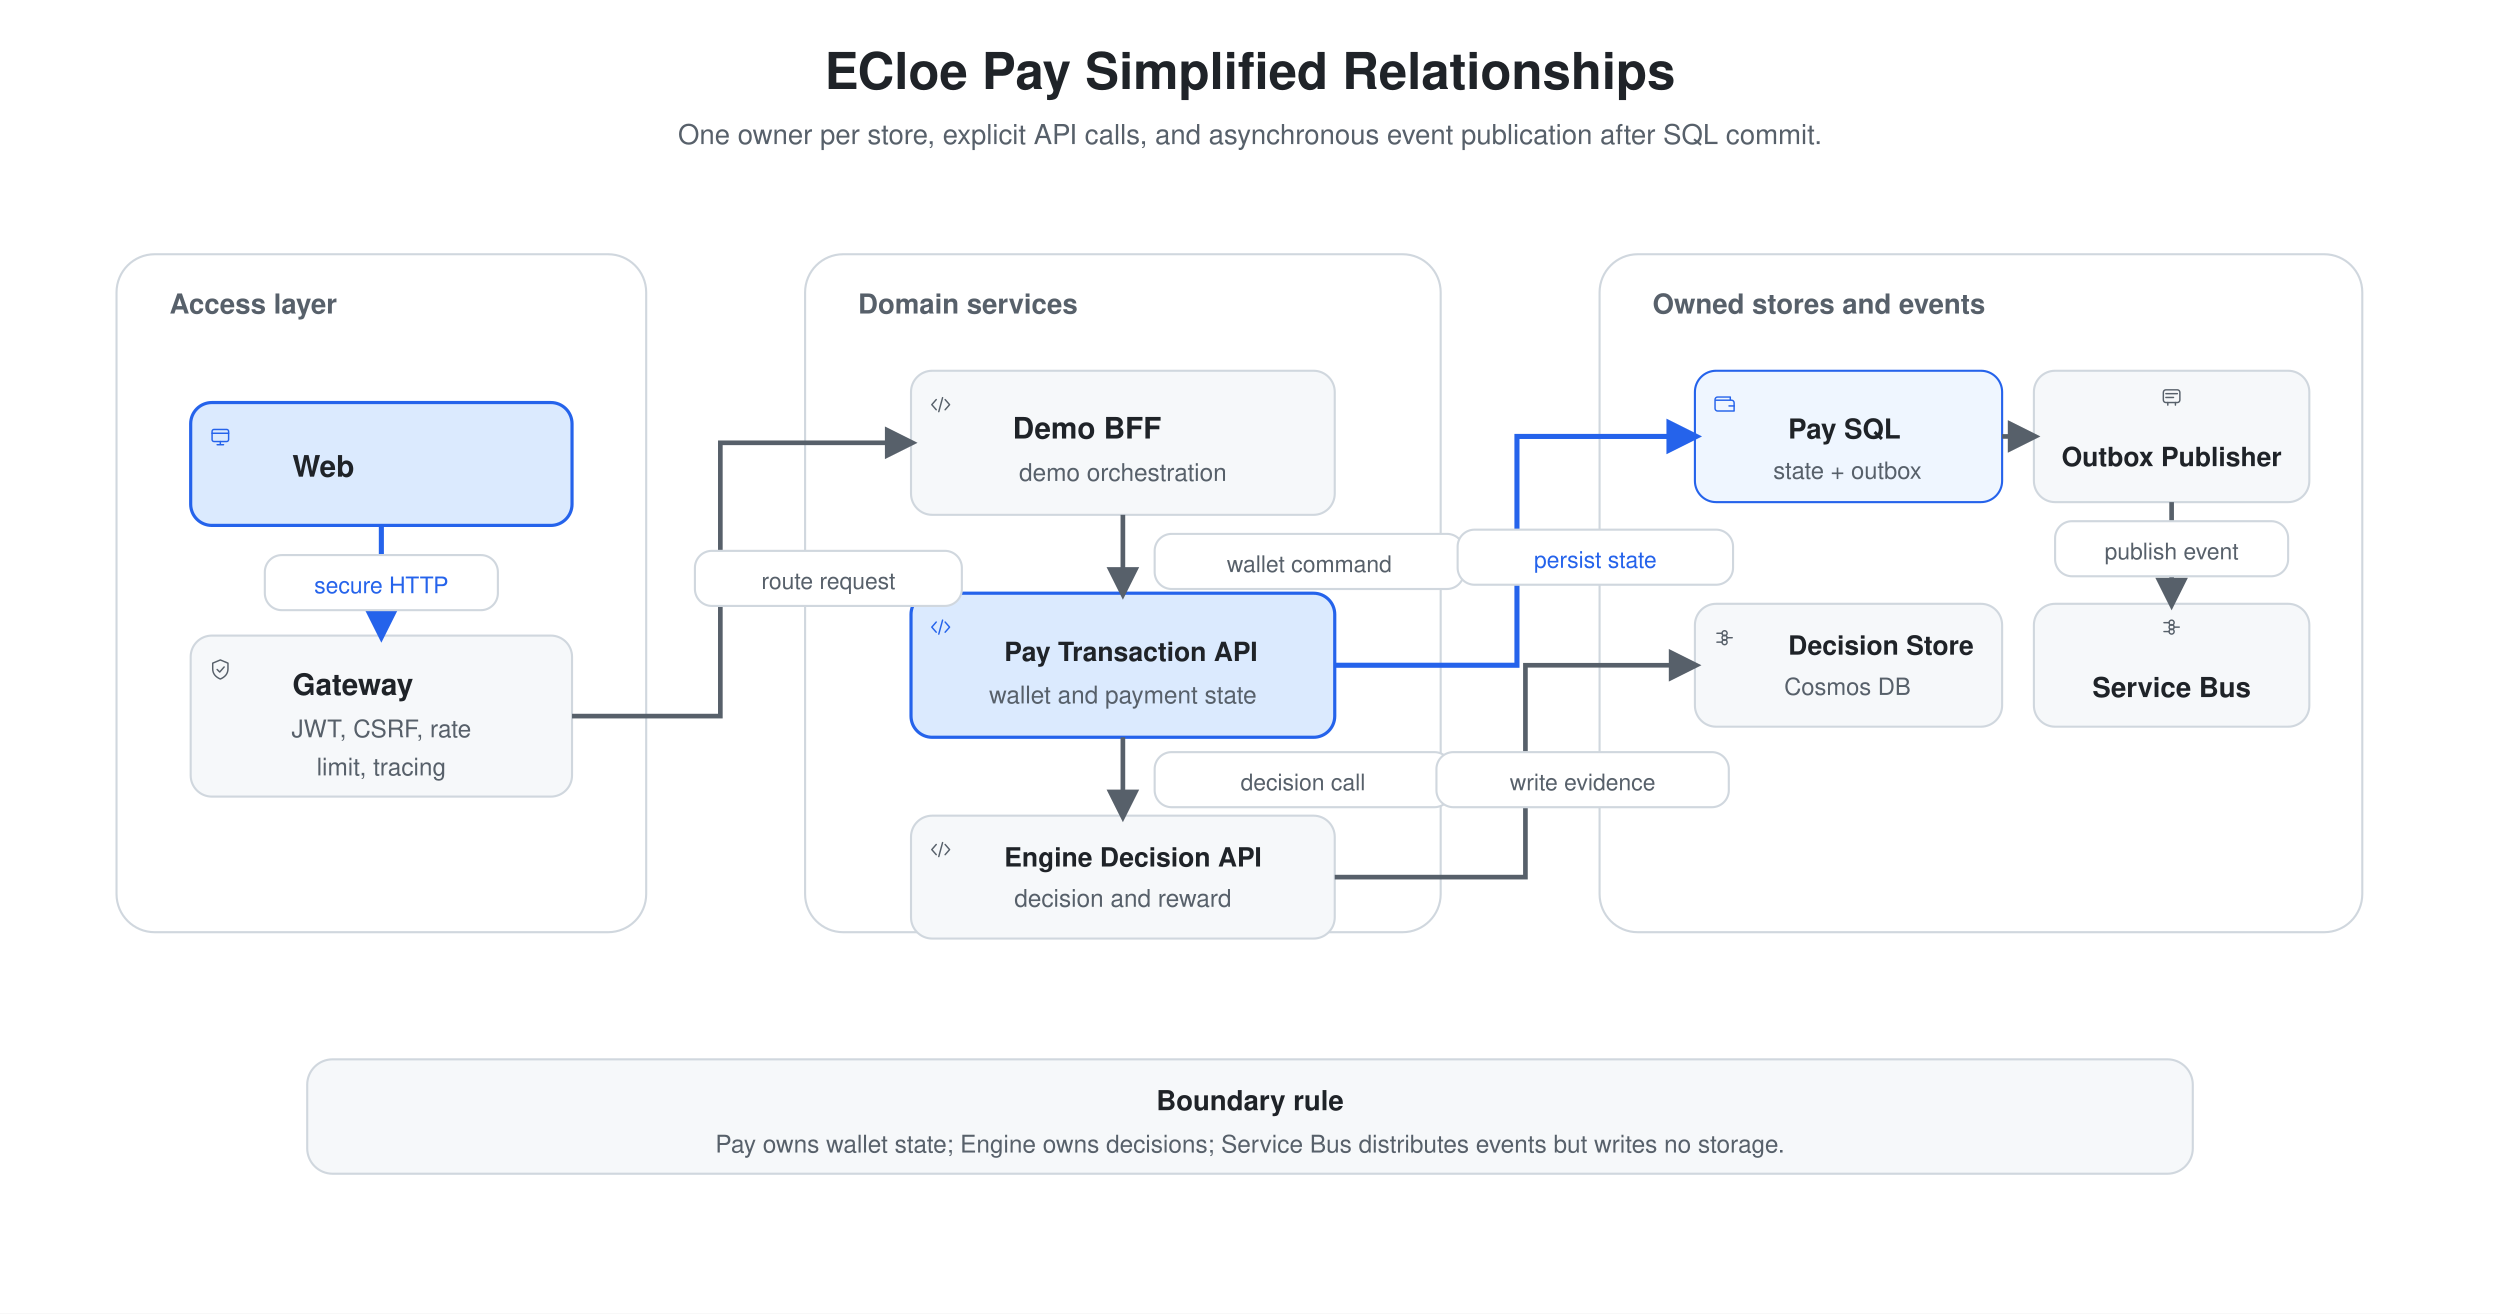
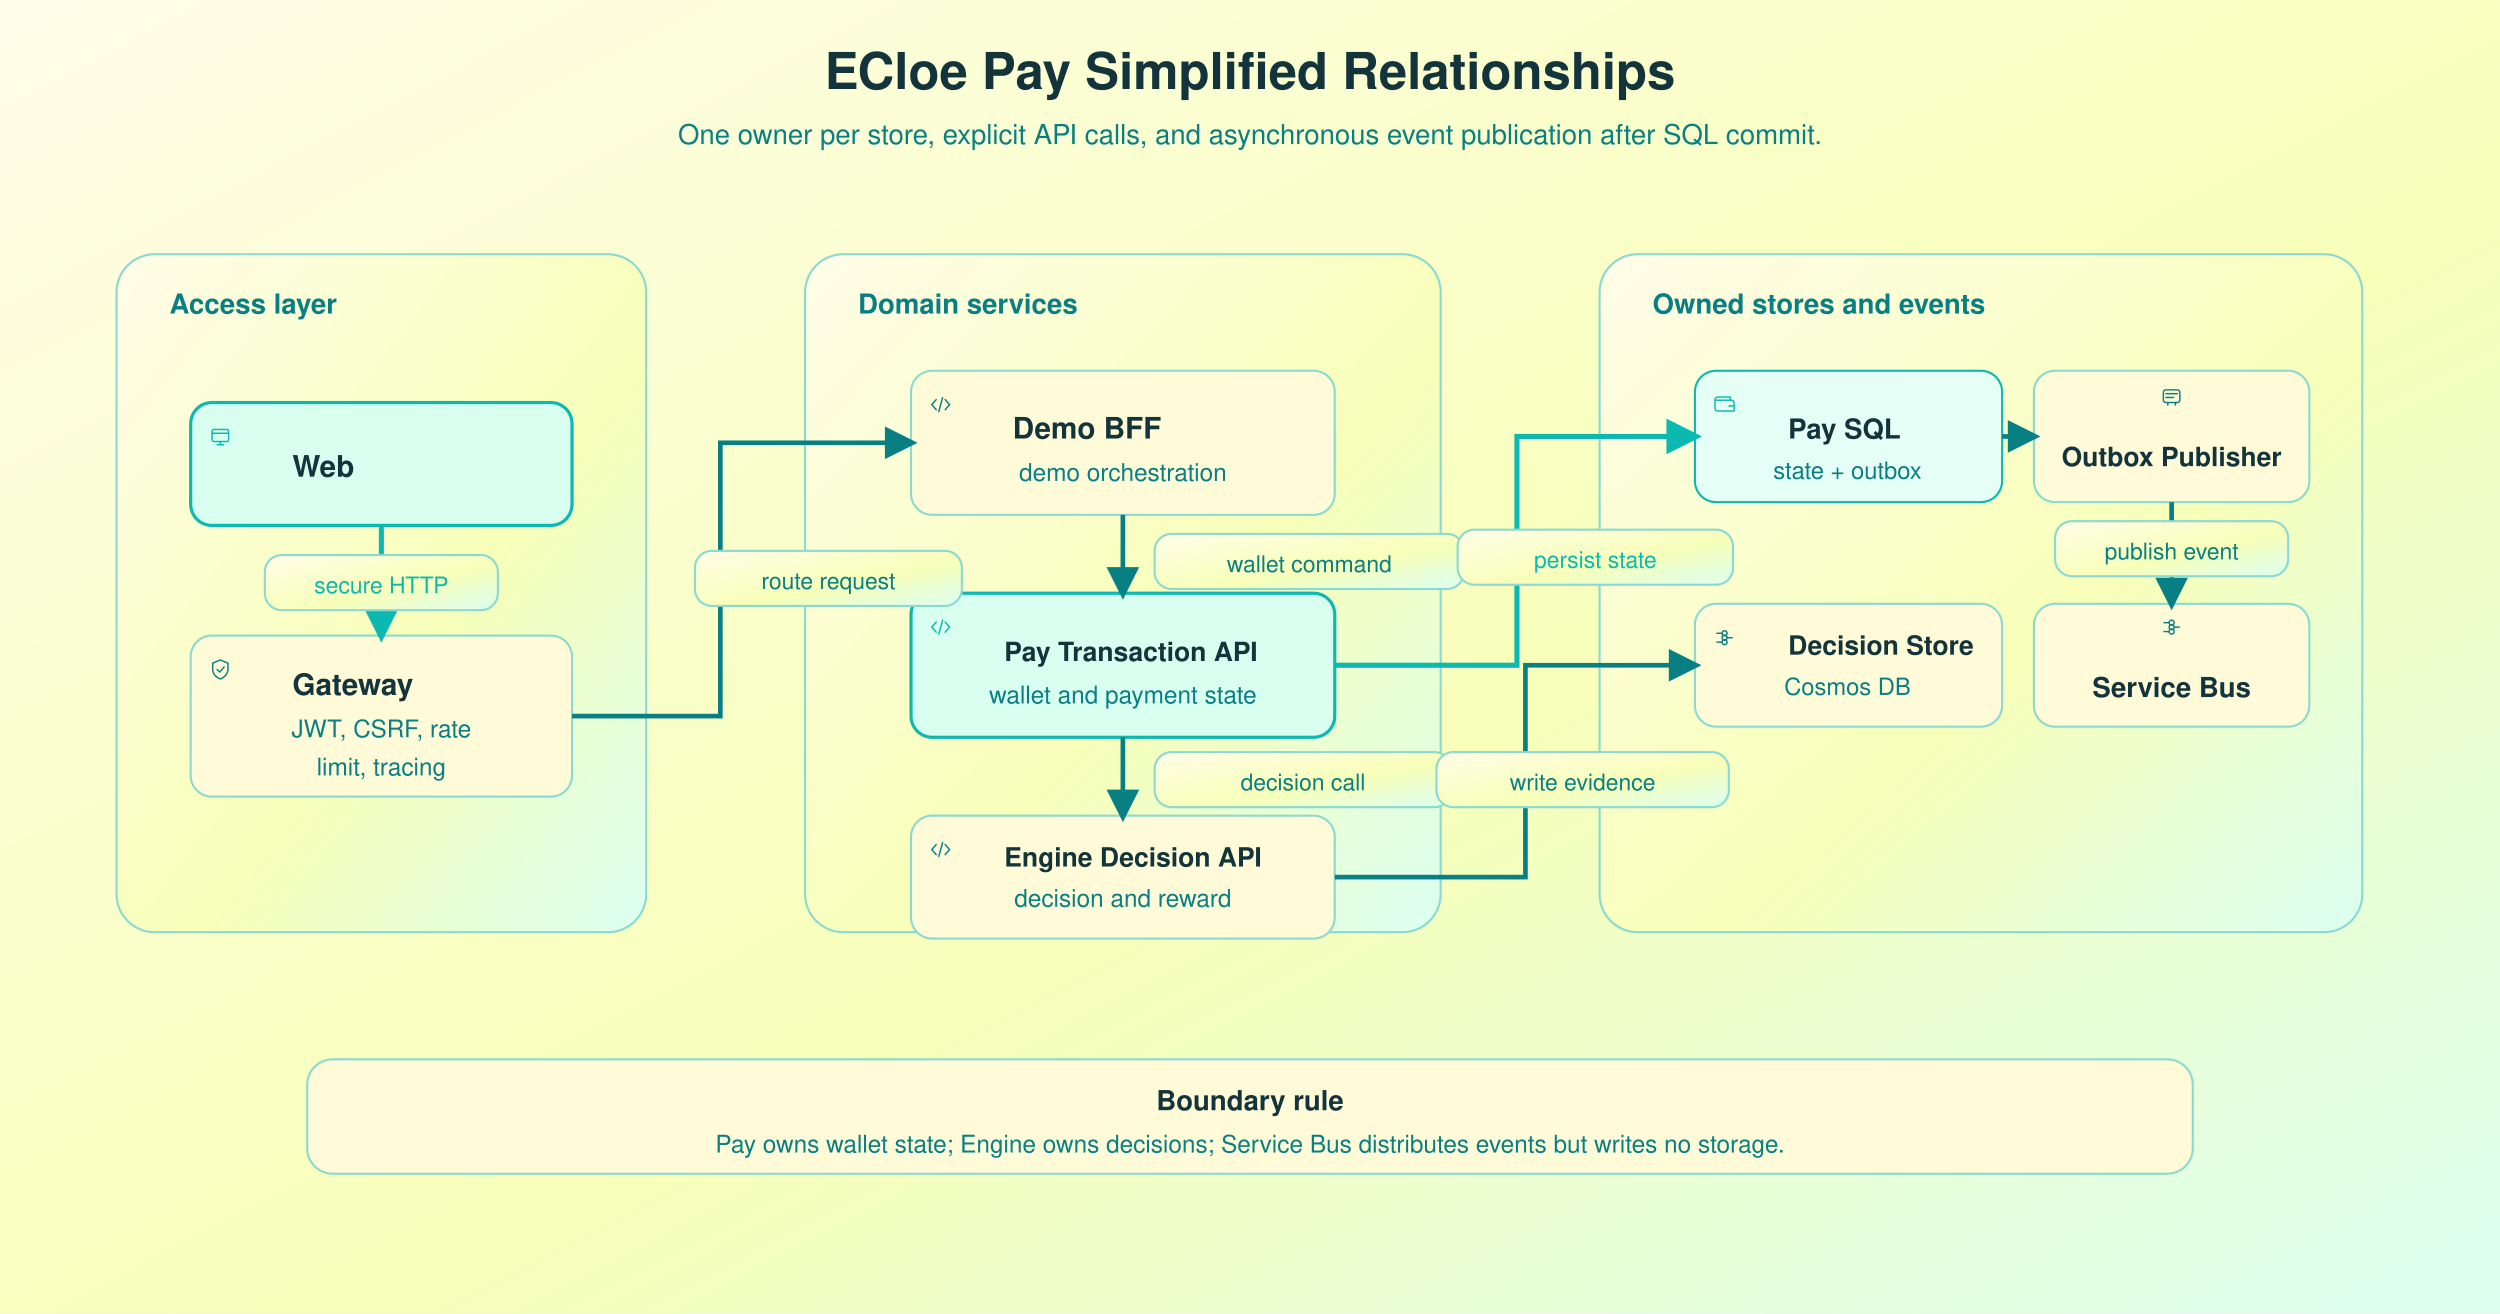
<svg xmlns="http://www.w3.org/2000/svg" viewBox="0 0 1180 620" role="img" aria-labelledby="title desc">
  <defs>
+     <linearGradient id="ecloeBg" x1="0" y1="0" x2="1" y2="1">
+       <stop offset="0%" stop-color="#fffde8" />
+       <stop offset="58%" stop-color="#f7ffb9" />
+       <stop offset="100%" stop-color="#dcfff0" />
+     </linearGradient>
    <marker id="arrow" viewBox="0 0 10 10" refX="8" refY="5" markerWidth="7" markerHeight="7" orient="auto-start-reverse">
-       <path d="M 0 0 L 10 5 L 0 10 z" fill="#57606a" />
+       <path d="M 0 0 L 10 5 L 0 10 z" fill="#087f83" />
    </marker>
    <marker id="arrow-blue" viewBox="0 0 10 10" refX="8" refY="5" markerWidth="7" markerHeight="7" orient="auto-start-reverse">
-       <path d="M 0 0 L 10 5 L 0 10 z" fill="#2563eb" />
+       <path d="M 0 0 L 10 5 L 0 10 z" fill="#0bb9b0" />
    </marker>
    <g id="icon-web" fill="none" stroke="currentColor" stroke-width="2.3" stroke-linecap="round" stroke-linejoin="round">
      <rect x="7" y="9" width="26" height="19" rx="3" />
      <path d="M7 15h26M15 33h10M20 28v5" />
    </g>
    <g id="icon-shield" fill="none" stroke="currentColor" stroke-width="2.3" stroke-linecap="round" stroke-linejoin="round">
      <path d="M20 5l12 5v9c0 8-5 13-12 16C13 32 8 27 8 19v-9l12-5z" />
      <path d="M15 20l4 4 7-8" />
    </g>
    <g id="icon-api" fill="none" stroke="currentColor" stroke-width="2.3" stroke-linecap="round" stroke-linejoin="round">
      <path d="M13 12l-7 8 7 8M27 12l7 8-7 8M23 9l-6 22" />
    </g>
    <g id="icon-wallet" fill="none" stroke="currentColor" stroke-width="2.3" stroke-linecap="round" stroke-linejoin="round">
      <path d="M7 13h24a4 4 0 0 1 4 4v13H9a4 4 0 0 1-4-4V12a4 4 0 0 1 4-4h20v5" />
      <path d="M27 22h8M29 22h1" />
    </g>
    <g id="icon-cart" fill="none" stroke="currentColor" stroke-width="2.3" stroke-linecap="round" stroke-linejoin="round">
      <path d="M6 8h4l4 17h16l4-12H13" />
      <circle cx="17" cy="32" r="2.4" />
      <circle cx="29" cy="32" r="2.4" />
    </g>
    <g id="icon-decision" fill="none" stroke="currentColor" stroke-width="2.3" stroke-linecap="round" stroke-linejoin="round">
      <path d="M8 13h8M8 27h8M24 20h8" />
      <circle cx="20" cy="13" r="4" />
      <circle cx="20" cy="27" r="4" />
      <circle cx="20" cy="20" r="4" />
    </g>
    <g id="icon-database" fill="none" stroke="currentColor" stroke-width="2.3" stroke-linecap="round" stroke-linejoin="round">
      <ellipse cx="20" cy="10" rx="12" ry="5" />
      <path d="M8 10v18c0 3 5 5 12 5s12-2 12-5V10" />
      <path d="M8 19c0 3 5 5 12 5s12-2 12-5" />
    </g>
    <g id="icon-bus" fill="none" stroke="currentColor" stroke-width="2.3" stroke-linecap="round" stroke-linejoin="round">
      <rect x="7" y="10" width="26" height="20" rx="4" />
      <path d="M11 16h18M11 22h12" />
      <path d="M14 34v-4M26 34v-4" />
    </g>
    <g id="icon-worker" fill="none" stroke="currentColor" stroke-width="2.3" stroke-linecap="round" stroke-linejoin="round">
      <circle cx="20" cy="20" r="5" />
      <path d="M20 6v5M20 29v5M6 20h5M29 20h5M10 10l4 4M26 26l4 4M30 10l-4 4M14 26l-4 4" />
    </g>
    <g id="icon-artifact" fill="none" stroke="currentColor" stroke-width="2.3" stroke-linecap="round" stroke-linejoin="round">
      <path d="M7 12h10l3 4h13v15H7z" />
      <path d="M15 25h10M20 20v10" />
    </g>
    <g id="icon-chart" fill="none" stroke="currentColor" stroke-width="2.3" stroke-linecap="round" stroke-linejoin="round">
      <path d="M8 31h24" />
      <rect x="10" y="20" width="5" height="11" rx="1" />
      <rect x="18" y="14" width="5" height="17" rx="1" />
      <rect x="26" y="9" width="5" height="22" rx="1" />
    </g>
    <g id="icon-doc" fill="none" stroke="currentColor" stroke-width="2.3" stroke-linecap="round" stroke-linejoin="round">
      <path d="M12 6h12l6 6v22H12z" />
      <path d="M24 6v8h6M16 20h12M16 26h12" />
    </g>
    <g id="icon-eye" fill="none" stroke="currentColor" stroke-width="2.3" stroke-linecap="round" stroke-linejoin="round">
      <path d="M5 20s6-9 15-9 15 9 15 9-6 9-15 9-15-9-15-9z" />
      <circle cx="20" cy="20" r="4" />
    </g>
  </defs>
-   <rect width="1180" height="620" fill="#ffffff" />
-   <text x="590" y="42" text-anchor="middle" font-family="Segoe UI, Helvetica, Arial, sans-serif" font-size="24" font-weight="700" fill="#1f2328">ECloe Pay Simplified Relationships</text>
-   <text x="590" y="68" text-anchor="middle" font-family="Segoe UI, Helvetica, Arial, sans-serif" font-size="13" fill="#57606a">One owner per store, explicit API calls, and asynchronous event publication after SQL commit.</text>
-   <rect x="55" y="120" width="250" height="320" rx="18" fill="#ffffff" stroke="#d0d7de" />
-   <text x="80" y="148" font-family="Segoe UI, Helvetica, Arial, sans-serif" font-size="13" font-weight="700" fill="#57606a">Access layer</text>
-   <rect x="90" y="190" width="180" height="58" rx="10" fill="#dbeafe" stroke="#2563eb" stroke-width="1.5" data-card="true" />
-   <use href="#icon-web" transform="translate(98 200) scale(0.30)" color="#2563eb" aria-hidden="true" />
-   <text x="138" y="225" text-anchor="start" font-family="Segoe UI, Helvetica, Arial, sans-serif" font-size="14" font-weight="700" fill="#1f2328">Web</text>
-   <rect x="90" y="300" width="180" height="76" rx="10" fill="#f6f8fa" stroke="#d0d7de" data-card="true" />
-   <use href="#icon-shield" transform="translate(98 310) scale(0.30)" color="#57606a" aria-hidden="true" />
-   <text x="138" y="328" text-anchor="start" font-family="Segoe UI, Helvetica, Arial, sans-serif" font-size="14" font-weight="700" fill="#1f2328">Gateway</text>
-   <text x="180" y="348" text-anchor="middle" font-family="Segoe UI, Helvetica, Arial, sans-serif" font-size="11.5" fill="#57606a">JWT, CSRF, rate</text>
-   <text x="180" y="366" text-anchor="middle" font-family="Segoe UI, Helvetica, Arial, sans-serif" font-size="11.5" fill="#57606a">limit, tracing</text>
-   <line x1="180" y1="248" x2="180" y2="300" stroke="#2563eb" stroke-width="2.4" marker-end="url(#arrow-blue)" />
-   <rect x="125" y="262" width="110" height="26" rx="8" fill="#ffffff" stroke="#d0d7de" />
-   <text x="180" y="280" text-anchor="middle" font-family="Segoe UI, Helvetica, Arial, sans-serif" font-size="10.8" fill="#2563eb">secure HTTP</text>
-   <rect x="380" y="120" width="300" height="320" rx="18" fill="#ffffff" stroke="#d0d7de" />
-   <text x="405" y="148" font-family="Segoe UI, Helvetica, Arial, sans-serif" font-size="13" font-weight="700" fill="#57606a">Domain services</text>
-   <rect x="430" y="175" width="200" height="68" rx="10" fill="#f6f8fa" stroke="#d0d7de" data-card="true" />
-   <use href="#icon-api" transform="translate(438 185) scale(0.30)" color="#57606a" aria-hidden="true" />
-   <text x="478" y="207" text-anchor="start" font-family="Segoe UI, Helvetica, Arial, sans-serif" font-size="14" font-weight="700" fill="#1f2328">Demo BFF</text>
-   <text x="530" y="227" text-anchor="middle" font-family="Segoe UI, Helvetica, Arial, sans-serif" font-size="11.5" fill="#57606a">demo orchestration</text>
-   <rect x="430" y="280" width="200" height="68" rx="10" fill="#dbeafe" stroke="#2563eb" stroke-width="1.5" data-card="true" />
-   <use href="#icon-api" transform="translate(438 290) scale(0.30)" color="#2563eb" aria-hidden="true" />
-   <text x="474" y="312" text-anchor="start" font-family="Segoe UI, Helvetica, Arial, sans-serif" font-size="12.5" font-weight="700" fill="#1f2328">Pay Transaction API</text>
-   <text x="530" y="332" text-anchor="middle" font-family="Segoe UI, Helvetica, Arial, sans-serif" font-size="11.5" fill="#57606a">wallet and payment state</text>
-   <rect x="430" y="385" width="200" height="58" rx="10" fill="#f6f8fa" stroke="#d0d7de" data-card="true" />
-   <use href="#icon-api" transform="translate(438 395) scale(0.30)" color="#57606a" aria-hidden="true" />
-   <text x="474" y="409" text-anchor="start" font-family="Segoe UI, Helvetica, Arial, sans-serif" font-size="12.5" font-weight="700" fill="#1f2328">Engine Decision API</text>
-   <text x="530" y="428" text-anchor="middle" font-family="Segoe UI, Helvetica, Arial, sans-serif" font-size="11.5" fill="#57606a">decision and reward</text>
-   <polyline points="270,338 340,338 340,209 430,209" fill="none" stroke="#57606a" stroke-width="2.2" marker-end="url(#arrow)" />
-   <line x1="530" y1="243" x2="530" y2="280" stroke="#57606a" stroke-width="2.2" marker-end="url(#arrow)" />
-   <line x1="530" y1="348" x2="530" y2="385" stroke="#57606a" stroke-width="2.2" marker-end="url(#arrow)" />
-   <rect x="328" y="260" width="126" height="26" rx="8" fill="#ffffff" stroke="#d0d7de" />
-   <text x="391" y="278" text-anchor="middle" font-family="Segoe UI, Helvetica, Arial, sans-serif" font-size="10.8" fill="#57606a">route request</text>
-   <rect x="545" y="252" width="146" height="26" rx="8" fill="#ffffff" stroke="#d0d7de" />
-   <text x="618" y="270" text-anchor="middle" font-family="Segoe UI, Helvetica, Arial, sans-serif" font-size="10.8" fill="#57606a">wallet command</text>
-   <rect x="545" y="355" width="140" height="26" rx="8" fill="#ffffff" stroke="#d0d7de" />
-   <text x="615" y="373" text-anchor="middle" font-family="Segoe UI, Helvetica, Arial, sans-serif" font-size="10.8" fill="#57606a">decision call</text>
-   <rect x="755" y="120" width="360" height="320" rx="18" fill="#ffffff" stroke="#d0d7de" />
-   <text x="780" y="148" font-family="Segoe UI, Helvetica, Arial, sans-serif" font-size="13" font-weight="700" fill="#57606a">Owned stores and events</text>
-   <rect x="800" y="175" width="145" height="62" rx="10" fill="#eff6ff" stroke="#2563eb" data-card="true" />
-   <use href="#icon-wallet" transform="translate(808 185) scale(0.30)" color="#2563eb" aria-hidden="true" />
-   <text x="844" y="207" text-anchor="start" font-family="Segoe UI, Helvetica, Arial, sans-serif" font-size="13" font-weight="700" fill="#1f2328">Pay SQL</text>
-   <text x="872" y="226" text-anchor="middle" font-family="Segoe UI, Helvetica, Arial, sans-serif" font-size="11.2" fill="#57606a">state + outbox</text>
-   <rect x="960" y="175" width="130" height="62" rx="10" fill="#f6f8fa" stroke="#d0d7de" data-card="true" />
-   <use href="#icon-bus" transform="translate(1019 181) scale(0.30)" color="#57606a" aria-hidden="true" />
-   <text x="1025" y="220" text-anchor="middle" font-family="Segoe UI, Helvetica, Arial, sans-serif" font-size="12.5" font-weight="700" fill="#1f2328">Outbox Publisher</text>
-   <rect x="960" y="285" width="130" height="58" rx="10" fill="#f6f8fa" stroke="#d0d7de" data-card="true" />
-   <use href="#icon-decision" transform="translate(1019 290) scale(0.30)" color="#57606a" aria-hidden="true" />
-   <text x="1025" y="329" text-anchor="middle" font-family="Segoe UI, Helvetica, Arial, sans-serif" font-size="13" font-weight="700" fill="#1f2328">Service Bus</text>
-   <rect x="800" y="285" width="145" height="58" rx="10" fill="#f6f8fa" stroke="#d0d7de" data-card="true" />
-   <use href="#icon-decision" transform="translate(808 295) scale(0.30)" color="#57606a" aria-hidden="true" />
-   <text x="844" y="309" text-anchor="start" font-family="Segoe UI, Helvetica, Arial, sans-serif" font-size="12.5" font-weight="700" fill="#1f2328">Decision Store</text>
-   <text x="872" y="328" text-anchor="middle" font-family="Segoe UI, Helvetica, Arial, sans-serif" font-size="11.2" fill="#57606a">Cosmos DB</text>
-   <polyline points="630,314 716,314 716,206 800,206" fill="none" stroke="#2563eb" stroke-width="2.4" marker-end="url(#arrow-blue)" />
-   <line x1="945" y1="206" x2="960" y2="206" stroke="#57606a" stroke-width="2.2" marker-end="url(#arrow)" />
-   <line x1="1025" y1="237" x2="1025" y2="285" stroke="#57606a" stroke-width="2.2" marker-end="url(#arrow)" />
-   <polyline points="630,414 720,414 720,314 800,314" fill="none" stroke="#57606a" stroke-width="2.2" marker-end="url(#arrow)" />
-   <rect x="688" y="250" width="130" height="26" rx="8" fill="#ffffff" stroke="#d0d7de" />
-   <text x="753" y="268" text-anchor="middle" font-family="Segoe UI, Helvetica, Arial, sans-serif" font-size="10.8" fill="#2563eb">persist state</text>
-   <rect x="970" y="246" width="110" height="26" rx="8" fill="#ffffff" stroke="#d0d7de" />
-   <text x="1025" y="264" text-anchor="middle" font-family="Segoe UI, Helvetica, Arial, sans-serif" font-size="10.8" fill="#57606a">publish event</text>
-   <rect x="678" y="355" width="138" height="26" rx="8" fill="#ffffff" stroke="#d0d7de" />
-   <text x="747" y="373" text-anchor="middle" font-family="Segoe UI, Helvetica, Arial, sans-serif" font-size="10.8" fill="#57606a">write evidence</text>
-   <rect x="145" y="500" width="890" height="54" rx="12" fill="#f6f8fa" stroke="#d0d7de" />
-   <text x="590" y="524" text-anchor="middle" font-family="Segoe UI, Helvetica, Arial, sans-serif" font-size="13" font-weight="700" fill="#1f2328">Boundary rule</text>
-   <text x="590" y="544" text-anchor="middle" font-family="Segoe UI, Helvetica, Arial, sans-serif" font-size="11.5" fill="#57606a">Pay owns wallet state; Engine owns decisions; Service Bus distributes events but writes no storage.</text>
+   <rect width="1180" height="620" fill="url(#ecloeBg)" />
+   <text x="590" y="42" text-anchor="middle" font-family="Segoe UI, Helvetica, Arial, sans-serif" font-size="24" font-weight="700" fill="#14343b">ECloe Pay Simplified Relationships</text>
+   <text x="590" y="68" text-anchor="middle" font-family="Segoe UI, Helvetica, Arial, sans-serif" font-size="13" fill="#087f83">One owner per store, explicit API calls, and asynchronous event publication after SQL commit.</text>
+   <rect x="55" y="120" width="250" height="320" rx="18" fill="url(#ecloeBg)" stroke="#8bd9cf" />
+   <text x="80" y="148" font-family="Segoe UI, Helvetica, Arial, sans-serif" font-size="13" font-weight="700" fill="#087f83">Access layer</text>
+   <rect x="90" y="190" width="180" height="58" rx="10" fill="#d9fff0" stroke="#0bb9b0" stroke-width="1.5" data-card="true" />
+   <use href="#icon-web" transform="translate(98 200) scale(0.30)" color="#0bb9b0" aria-hidden="true" />
+   <text x="138" y="225" text-anchor="start" font-family="Segoe UI, Helvetica, Arial, sans-serif" font-size="14" font-weight="700" fill="#14343b">Web</text>
+   <rect x="90" y="300" width="180" height="76" rx="10" fill="#fffbd9" stroke="#8bd9cf" data-card="true" />
+   <use href="#icon-shield" transform="translate(98 310) scale(0.30)" color="#087f83" aria-hidden="true" />
+   <text x="138" y="328" text-anchor="start" font-family="Segoe UI, Helvetica, Arial, sans-serif" font-size="14" font-weight="700" fill="#14343b">Gateway</text>
+   <text x="180" y="348" text-anchor="middle" font-family="Segoe UI, Helvetica, Arial, sans-serif" font-size="11.5" fill="#087f83">JWT, CSRF, rate</text>
+   <text x="180" y="366" text-anchor="middle" font-family="Segoe UI, Helvetica, Arial, sans-serif" font-size="11.5" fill="#087f83">limit, tracing</text>
+   <line x1="180" y1="248" x2="180" y2="300" stroke="#0bb9b0" stroke-width="2.4" marker-end="url(#arrow-blue)" />
+   <rect x="125" y="262" width="110" height="26" rx="8" fill="url(#ecloeBg)" stroke="#8bd9cf" />
+   <text x="180" y="280" text-anchor="middle" font-family="Segoe UI, Helvetica, Arial, sans-serif" font-size="10.8" fill="#0bb9b0">secure HTTP</text>
+   <rect x="380" y="120" width="300" height="320" rx="18" fill="url(#ecloeBg)" stroke="#8bd9cf" />
+   <text x="405" y="148" font-family="Segoe UI, Helvetica, Arial, sans-serif" font-size="13" font-weight="700" fill="#087f83">Domain services</text>
+   <rect x="430" y="175" width="200" height="68" rx="10" fill="#fffbd9" stroke="#8bd9cf" data-card="true" />
+   <use href="#icon-api" transform="translate(438 185) scale(0.30)" color="#087f83" aria-hidden="true" />
+   <text x="478" y="207" text-anchor="start" font-family="Segoe UI, Helvetica, Arial, sans-serif" font-size="14" font-weight="700" fill="#14343b">Demo BFF</text>
+   <text x="530" y="227" text-anchor="middle" font-family="Segoe UI, Helvetica, Arial, sans-serif" font-size="11.5" fill="#087f83">demo orchestration</text>
+   <rect x="430" y="280" width="200" height="68" rx="10" fill="#d9fff0" stroke="#0bb9b0" stroke-width="1.5" data-card="true" />
+   <use href="#icon-api" transform="translate(438 290) scale(0.30)" color="#0bb9b0" aria-hidden="true" />
+   <text x="474" y="312" text-anchor="start" font-family="Segoe UI, Helvetica, Arial, sans-serif" font-size="12.5" font-weight="700" fill="#14343b">Pay Transaction API</text>
+   <text x="530" y="332" text-anchor="middle" font-family="Segoe UI, Helvetica, Arial, sans-serif" font-size="11.5" fill="#087f83">wallet and payment state</text>
+   <rect x="430" y="385" width="200" height="58" rx="10" fill="#fffbd9" stroke="#8bd9cf" data-card="true" />
+   <use href="#icon-api" transform="translate(438 395) scale(0.30)" color="#087f83" aria-hidden="true" />
+   <text x="474" y="409" text-anchor="start" font-family="Segoe UI, Helvetica, Arial, sans-serif" font-size="12.5" font-weight="700" fill="#14343b">Engine Decision API</text>
+   <text x="530" y="428" text-anchor="middle" font-family="Segoe UI, Helvetica, Arial, sans-serif" font-size="11.5" fill="#087f83">decision and reward</text>
+   <polyline points="270,338 340,338 340,209 430,209" fill="none" stroke="#087f83" stroke-width="2.2" marker-end="url(#arrow)" />
+   <line x1="530" y1="243" x2="530" y2="280" stroke="#087f83" stroke-width="2.2" marker-end="url(#arrow)" />
+   <line x1="530" y1="348" x2="530" y2="385" stroke="#087f83" stroke-width="2.2" marker-end="url(#arrow)" />
+   <rect x="328" y="260" width="126" height="26" rx="8" fill="url(#ecloeBg)" stroke="#8bd9cf" />
+   <text x="391" y="278" text-anchor="middle" font-family="Segoe UI, Helvetica, Arial, sans-serif" font-size="10.8" fill="#087f83">route request</text>
+   <rect x="545" y="252" width="146" height="26" rx="8" fill="url(#ecloeBg)" stroke="#8bd9cf" />
+   <text x="618" y="270" text-anchor="middle" font-family="Segoe UI, Helvetica, Arial, sans-serif" font-size="10.8" fill="#087f83">wallet command</text>
+   <rect x="545" y="355" width="140" height="26" rx="8" fill="url(#ecloeBg)" stroke="#8bd9cf" />
+   <text x="615" y="373" text-anchor="middle" font-family="Segoe UI, Helvetica, Arial, sans-serif" font-size="10.8" fill="#087f83">decision call</text>
+   <rect x="755" y="120" width="360" height="320" rx="18" fill="url(#ecloeBg)" stroke="#8bd9cf" />
+   <text x="780" y="148" font-family="Segoe UI, Helvetica, Arial, sans-serif" font-size="13" font-weight="700" fill="#087f83">Owned stores and events</text>
+   <rect x="800" y="175" width="145" height="62" rx="10" fill="#e5fff7" stroke="#0bb9b0" data-card="true" />
+   <use href="#icon-wallet" transform="translate(808 185) scale(0.30)" color="#0bb9b0" aria-hidden="true" />
+   <text x="844" y="207" text-anchor="start" font-family="Segoe UI, Helvetica, Arial, sans-serif" font-size="13" font-weight="700" fill="#14343b">Pay SQL</text>
+   <text x="872" y="226" text-anchor="middle" font-family="Segoe UI, Helvetica, Arial, sans-serif" font-size="11.2" fill="#087f83">state + outbox</text>
+   <rect x="960" y="175" width="130" height="62" rx="10" fill="#fffbd9" stroke="#8bd9cf" data-card="true" />
+   <use href="#icon-bus" transform="translate(1019 181) scale(0.30)" color="#087f83" aria-hidden="true" />
+   <text x="1025" y="220" text-anchor="middle" font-family="Segoe UI, Helvetica, Arial, sans-serif" font-size="12.5" font-weight="700" fill="#14343b">Outbox Publisher</text>
+   <rect x="960" y="285" width="130" height="58" rx="10" fill="#fffbd9" stroke="#8bd9cf" data-card="true" />
+   <use href="#icon-decision" transform="translate(1019 290) scale(0.30)" color="#087f83" aria-hidden="true" />
+   <text x="1025" y="329" text-anchor="middle" font-family="Segoe UI, Helvetica, Arial, sans-serif" font-size="13" font-weight="700" fill="#14343b">Service Bus</text>
+   <rect x="800" y="285" width="145" height="58" rx="10" fill="#fffbd9" stroke="#8bd9cf" data-card="true" />
+   <use href="#icon-decision" transform="translate(808 295) scale(0.30)" color="#087f83" aria-hidden="true" />
+   <text x="844" y="309" text-anchor="start" font-family="Segoe UI, Helvetica, Arial, sans-serif" font-size="12.5" font-weight="700" fill="#14343b">Decision Store</text>
+   <text x="872" y="328" text-anchor="middle" font-family="Segoe UI, Helvetica, Arial, sans-serif" font-size="11.2" fill="#087f83">Cosmos DB</text>
+   <polyline points="630,314 716,314 716,206 800,206" fill="none" stroke="#0bb9b0" stroke-width="2.4" marker-end="url(#arrow-blue)" />
+   <line x1="945" y1="206" x2="960" y2="206" stroke="#087f83" stroke-width="2.2" marker-end="url(#arrow)" />
+   <line x1="1025" y1="237" x2="1025" y2="285" stroke="#087f83" stroke-width="2.2" marker-end="url(#arrow)" />
+   <polyline points="630,414 720,414 720,314 800,314" fill="none" stroke="#087f83" stroke-width="2.2" marker-end="url(#arrow)" />
+   <rect x="688" y="250" width="130" height="26" rx="8" fill="url(#ecloeBg)" stroke="#8bd9cf" />
+   <text x="753" y="268" text-anchor="middle" font-family="Segoe UI, Helvetica, Arial, sans-serif" font-size="10.8" fill="#0bb9b0">persist state</text>
+   <rect x="970" y="246" width="110" height="26" rx="8" fill="url(#ecloeBg)" stroke="#8bd9cf" />
+   <text x="1025" y="264" text-anchor="middle" font-family="Segoe UI, Helvetica, Arial, sans-serif" font-size="10.8" fill="#087f83">publish event</text>
+   <rect x="678" y="355" width="138" height="26" rx="8" fill="url(#ecloeBg)" stroke="#8bd9cf" />
+   <text x="747" y="373" text-anchor="middle" font-family="Segoe UI, Helvetica, Arial, sans-serif" font-size="10.8" fill="#087f83">write evidence</text>
+   <rect x="145" y="500" width="890" height="54" rx="12" fill="#fffbd9" stroke="#8bd9cf" />
+   <text x="590" y="524" text-anchor="middle" font-family="Segoe UI, Helvetica, Arial, sans-serif" font-size="13" font-weight="700" fill="#14343b">Boundary rule</text>
+   <text x="590" y="544" text-anchor="middle" font-family="Segoe UI, Helvetica, Arial, sans-serif" font-size="11.5" fill="#087f83">Pay owns wallet state; Engine owns decisions; Service Bus distributes events but writes no storage.</text>
</svg>
